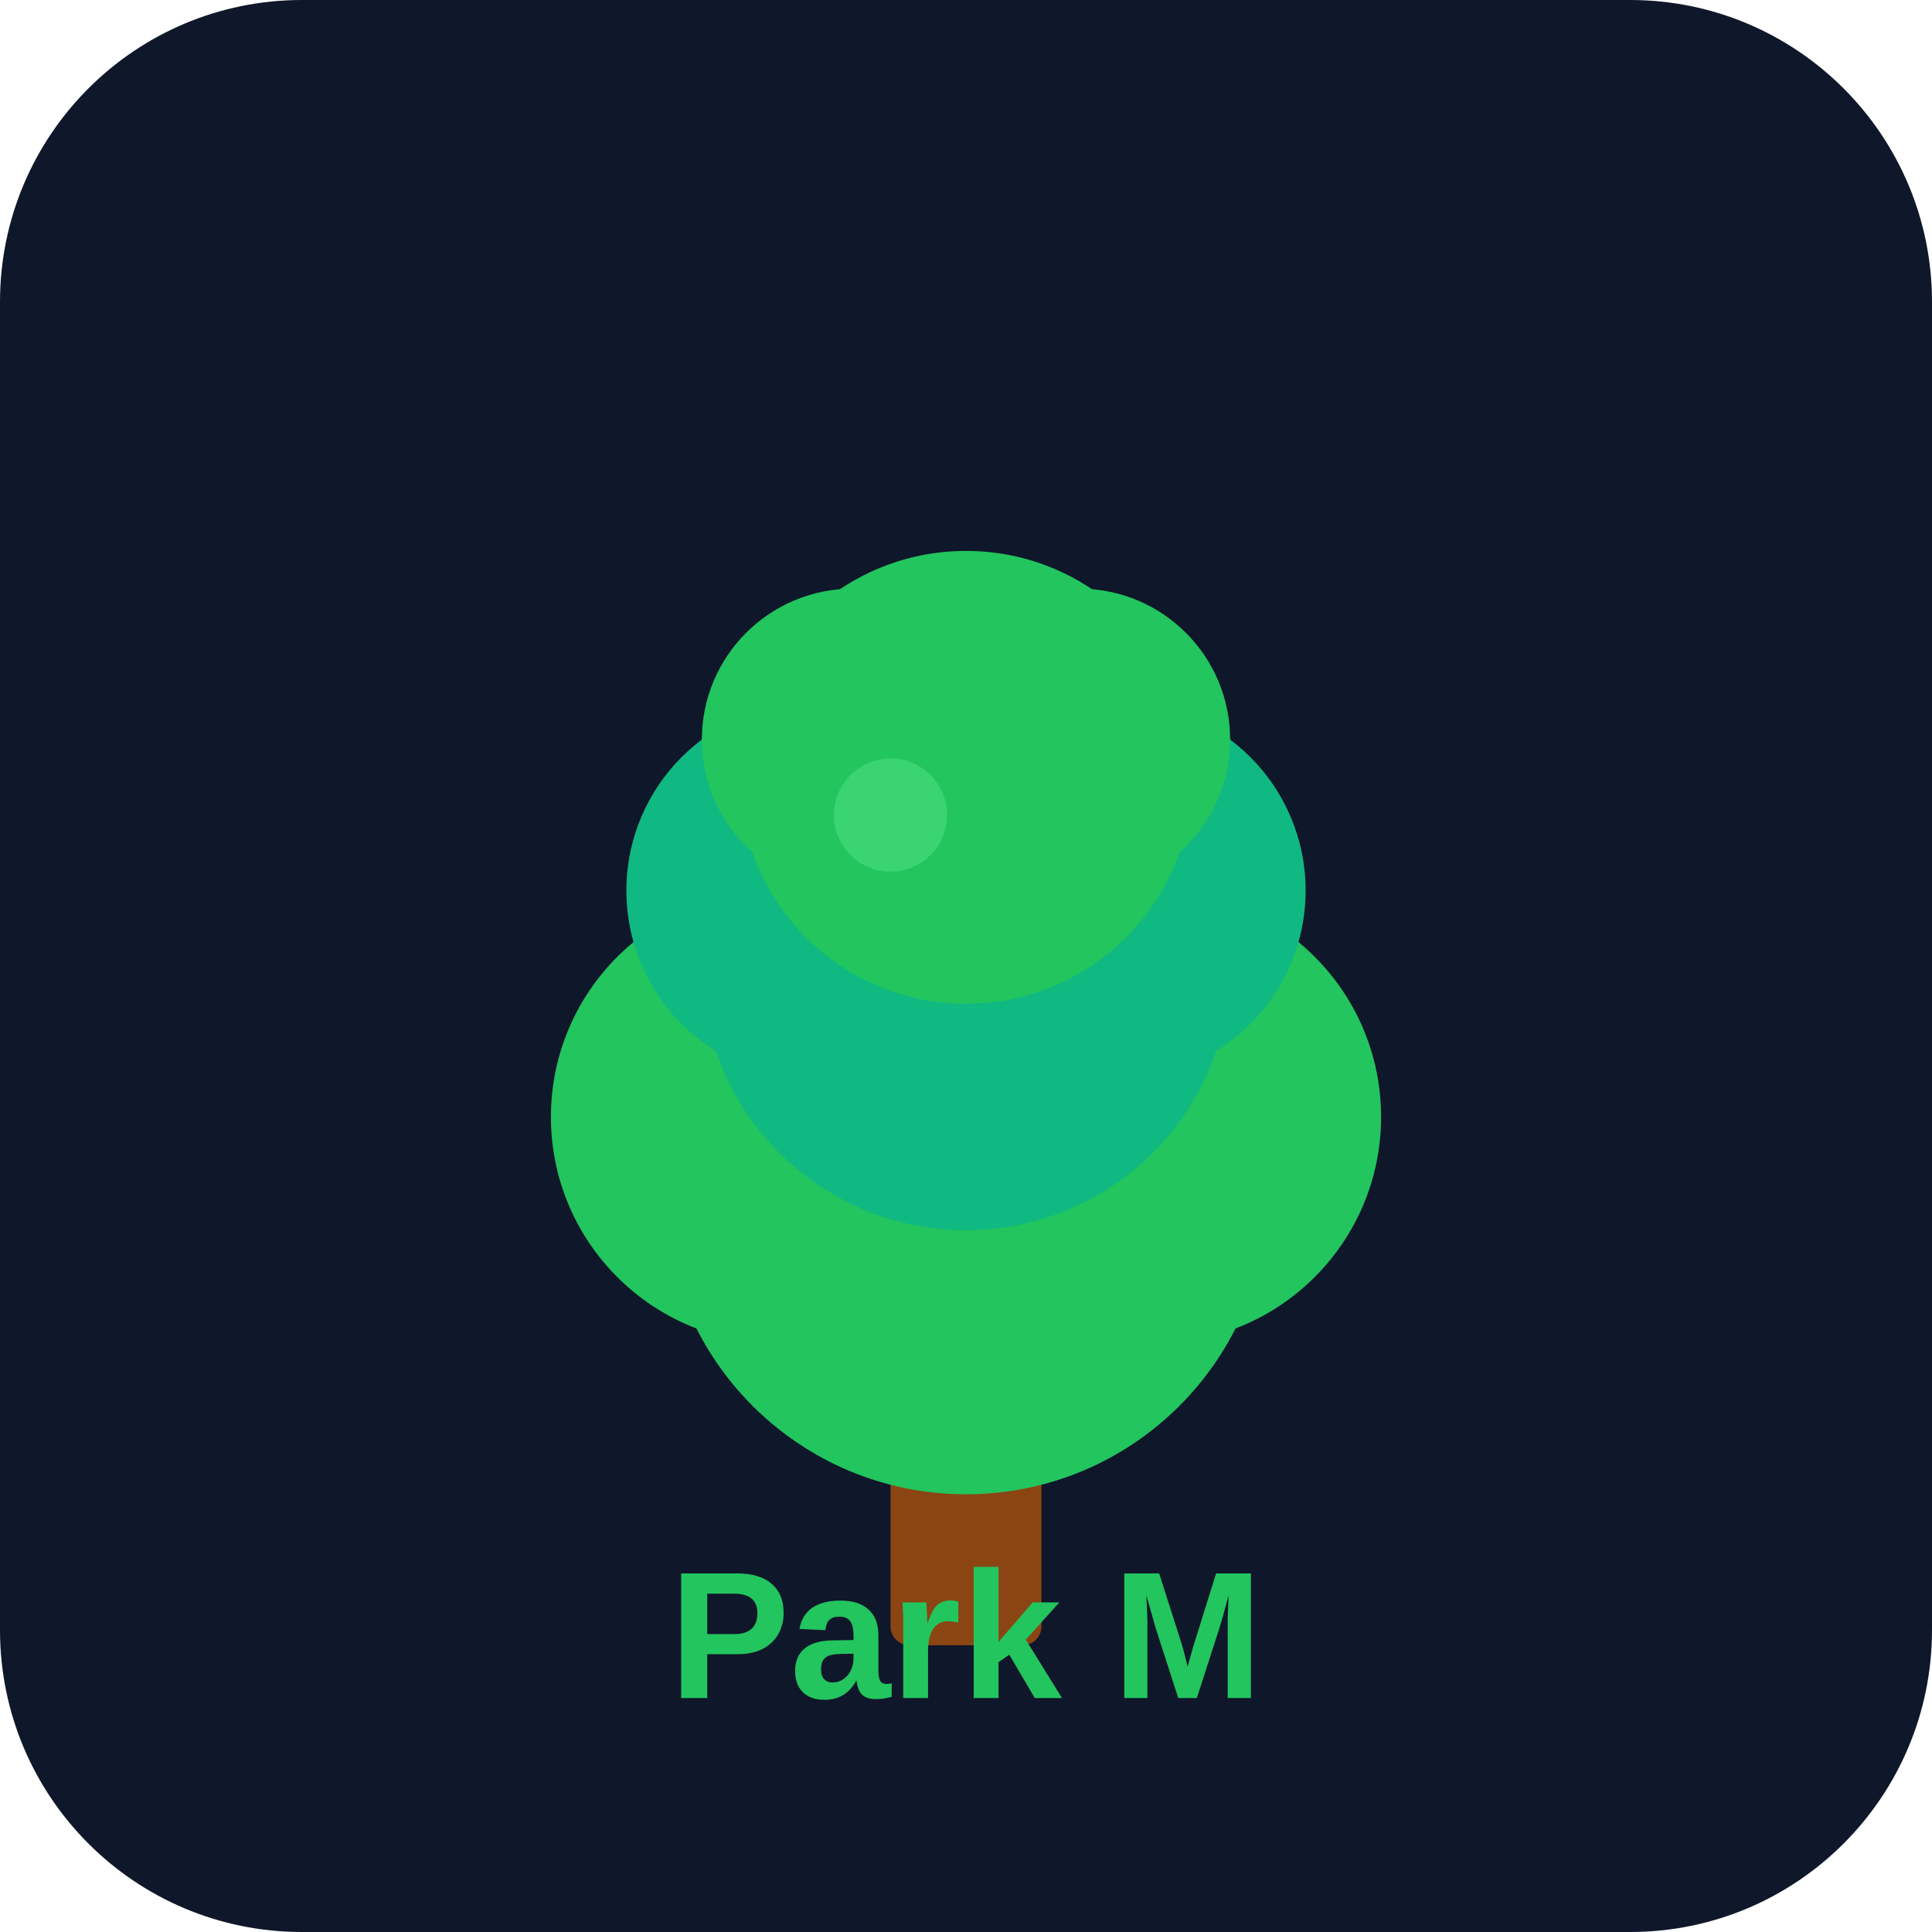
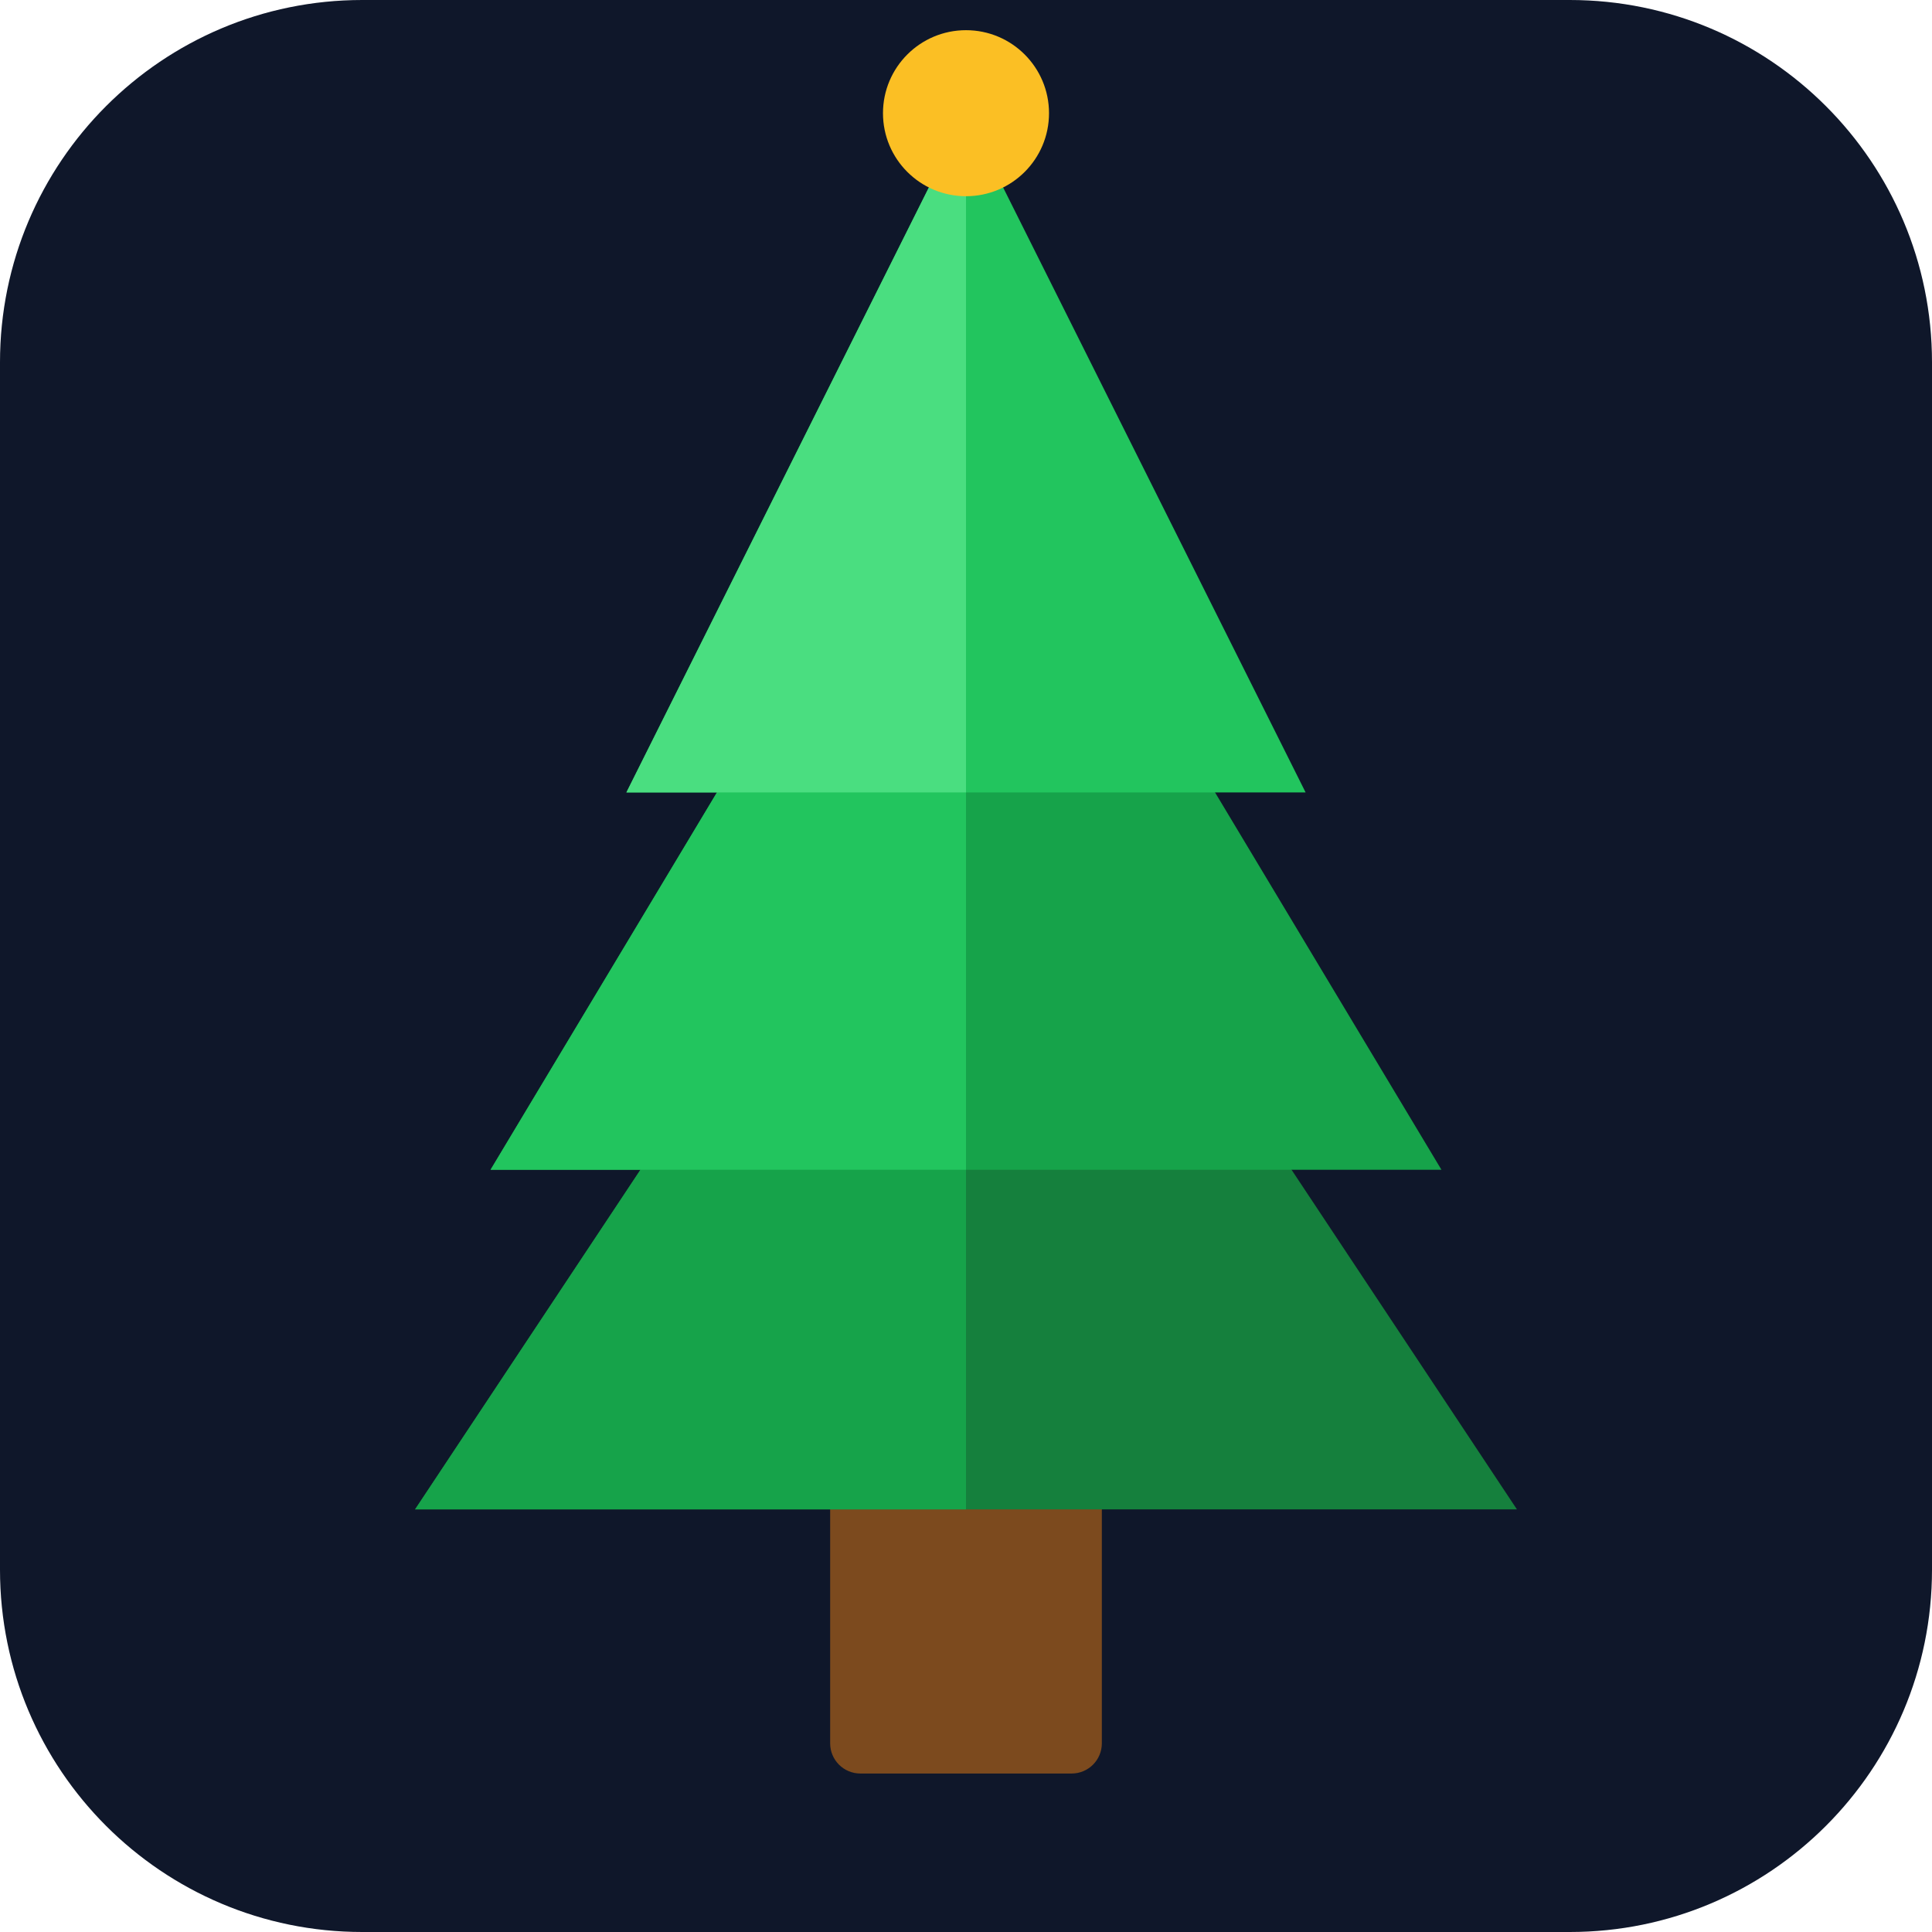
<svg xmlns="http://www.w3.org/2000/svg" width="512" height="512" viewBox="0 0 512 512">
-   <rect width="512" height="512" fill="#0f172a" rx="80" />
-   <g transform="translate(256, 256)">
-     <rect x="-20" y="80" width="40" height="100" fill="#8b4513" rx="5" />
-     <circle cx="0" cy="60" r="80" fill="#22c55e" />
-     <circle cx="-50" cy="40" r="60" fill="#22c55e" />
-     <circle cx="50" cy="40" r="60" fill="#22c55e" />
-     <circle cx="0" cy="0" r="70" fill="#10b981" />
-     <circle cx="-40" cy="-20" r="50" fill="#10b981" />
-     <circle cx="40" cy="-20" r="50" fill="#10b981" />
-     <circle cx="0" cy="-50" r="60" fill="#22c55e" />
-     <circle cx="-30" cy="-60" r="40" fill="#22c55e" />
-     <circle cx="30" cy="-60" r="40" fill="#22c55e" />
-     <circle cx="-20" cy="-40" r="15" fill="#4ade80" opacity="0.6" />
-   </g>
-   <text x="256" y="450" text-anchor="middle" font-family="Arial, sans-serif" font-size="48" font-weight="bold" fill="#22c55e">
-     Park M
-   </text>
+   <rect width="512" height="512" fill="#0f172a" rx="96" />
+   <rect x="220" y="390" width="72" height="80" fill="#7c4a1e" rx="8" />
+   <polygon points="256,180 110,400 402,400" fill="#15803d" />
+   <polygon points="256,180 110,400 256,400" fill="#16a34a" />
+   <polygon points="256,100 130,310 382,310" fill="#16a34a" />
+   <polygon points="256,100 130,310 256,310" fill="#22c55e" />
+   <polygon points="256,30 166,210 346,210" fill="#22c55e" />
+   <polygon points="256,30 166,210 256,210" fill="#4ade80" />
+   <circle cx="256" cy="30" r="22" fill="#fbbf24" />
</svg>
